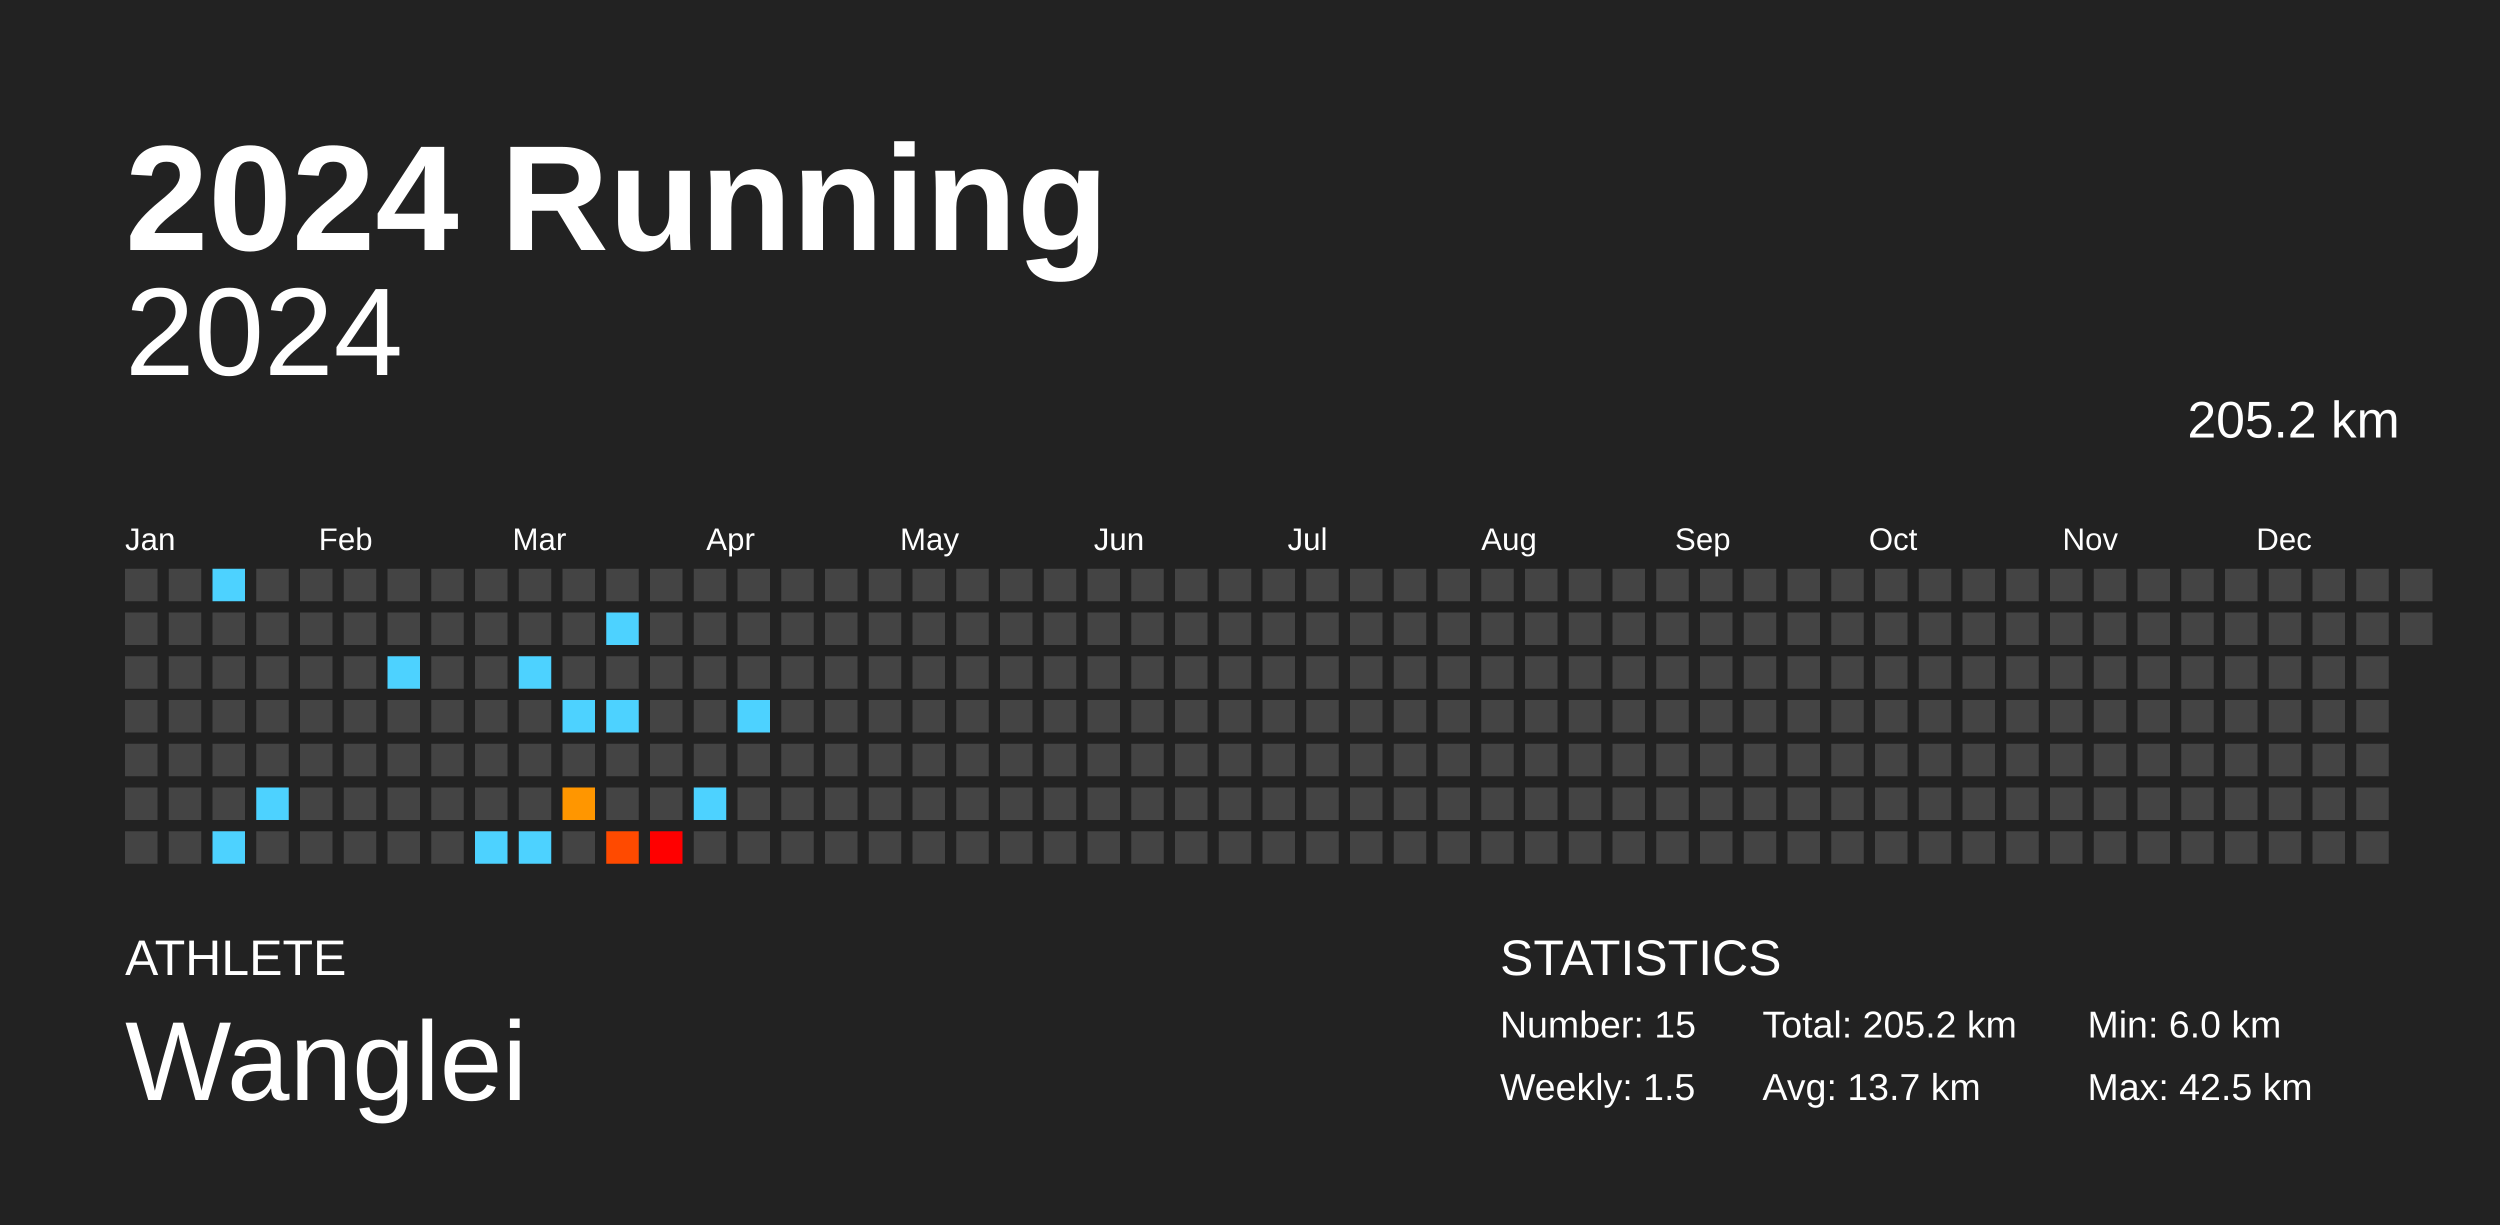
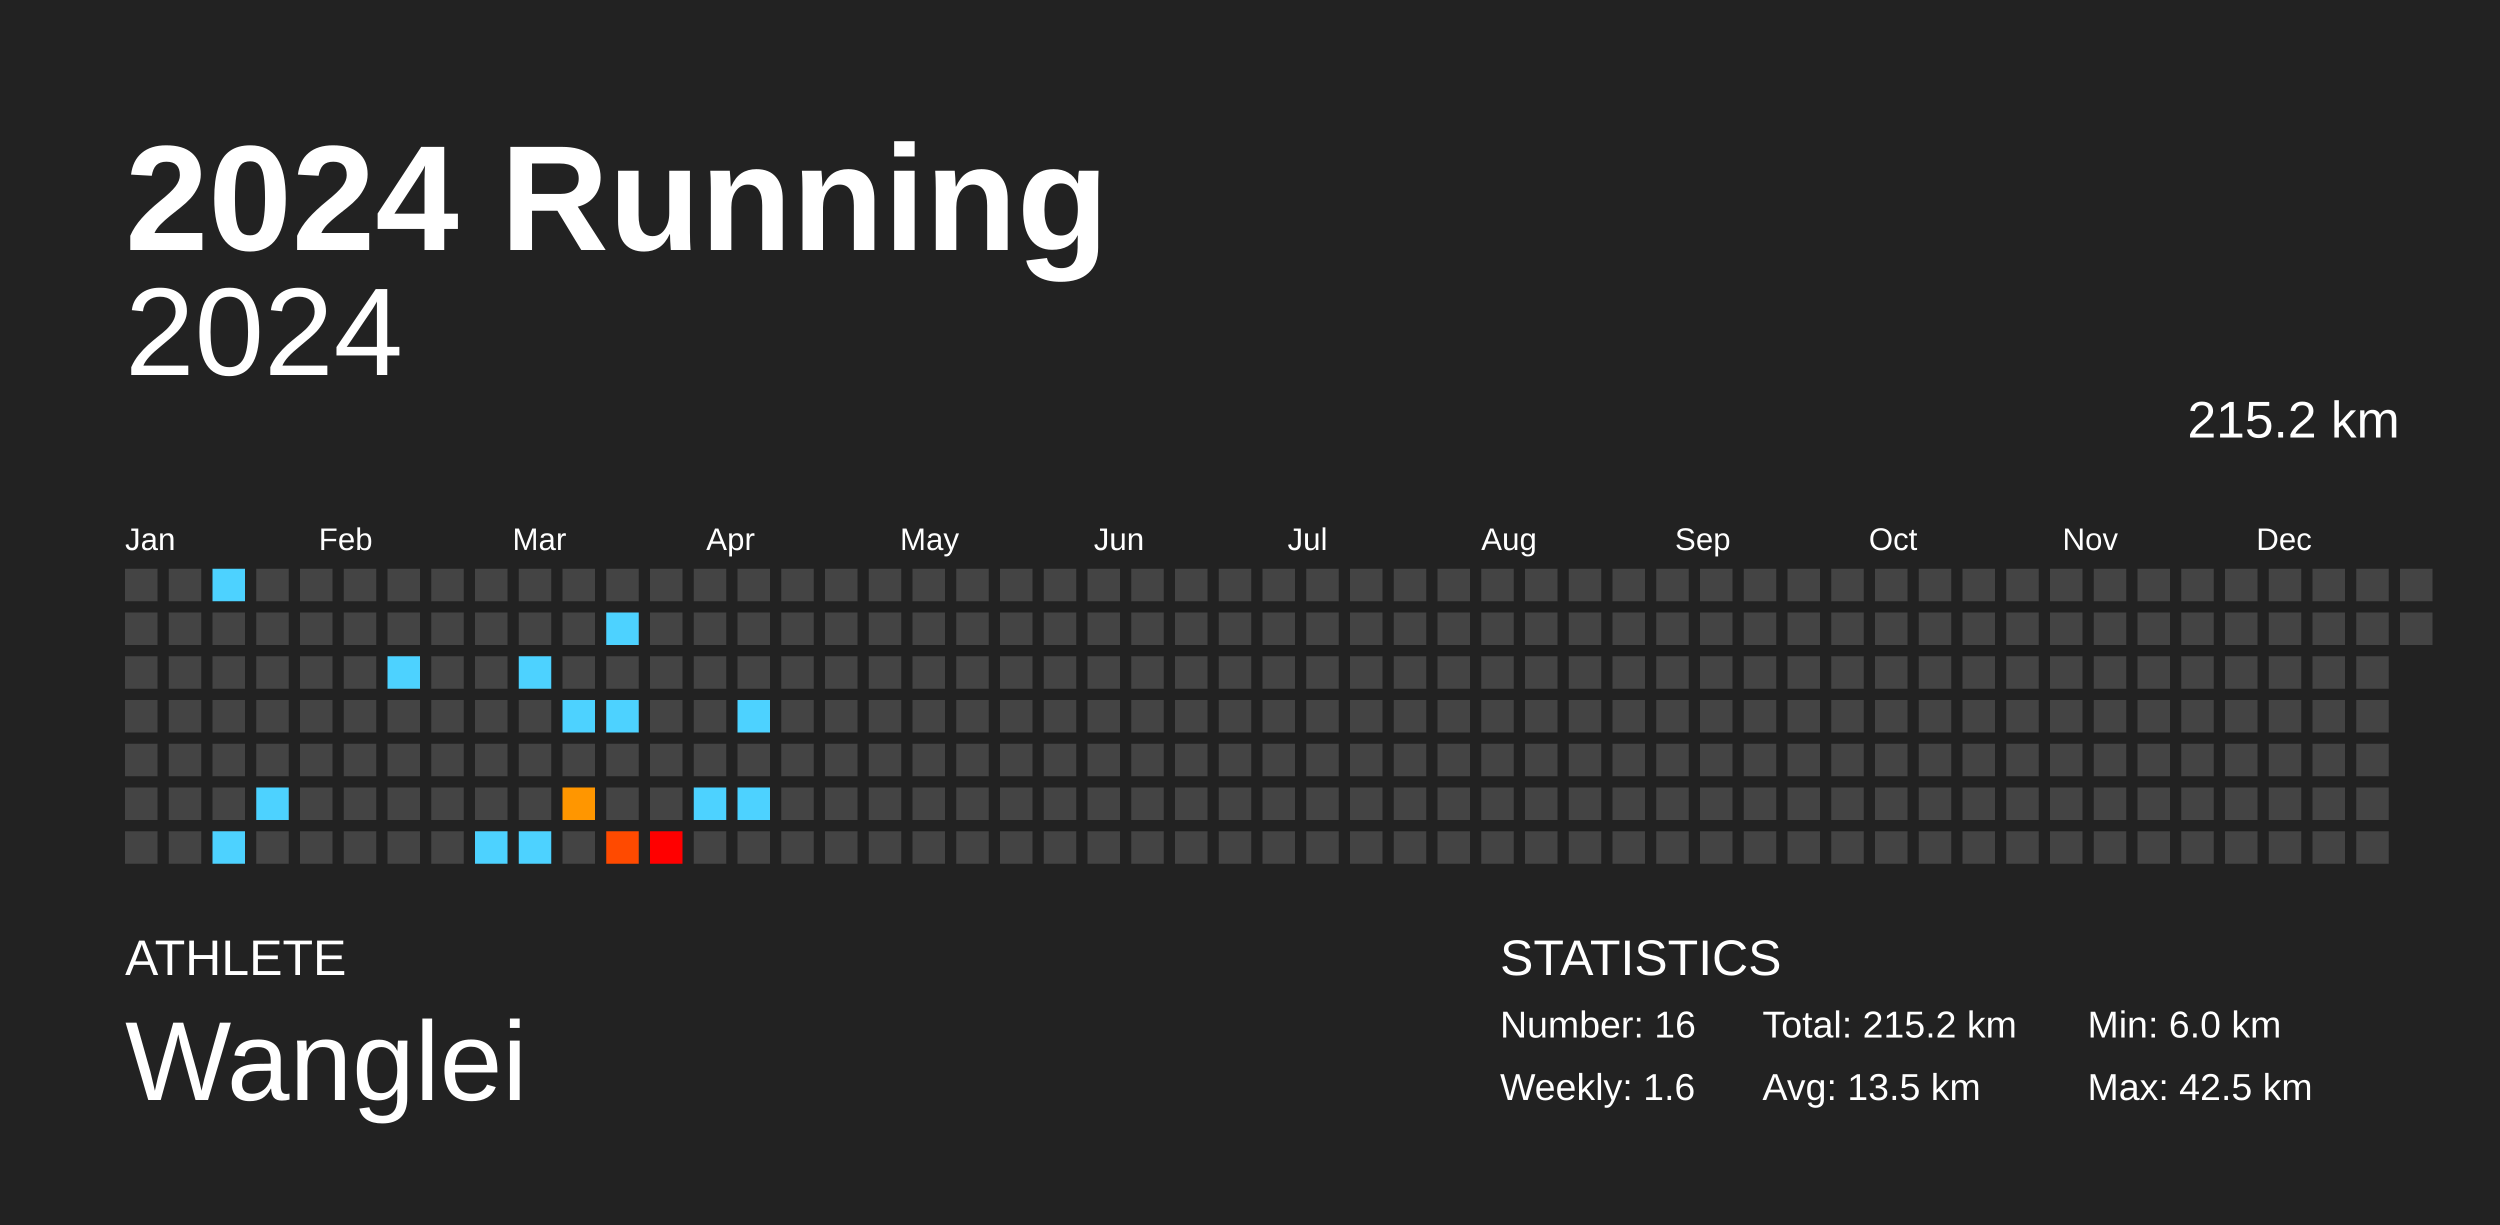
<svg xmlns="http://www.w3.org/2000/svg" baseProfile="full" height="98mm" version="1.1" viewBox="0,0,200,98" width="200mm">
  <defs />
  <rect fill="#222222" height="98" width="200" x="0" y="0" />
  <text fill="#FFFFFF" style="font-size:12px; font-family:Arial; font-weight:bold;" x="10" y="20">2024 Running</text>
  <text fill="#FFFFFF" style="font-size:4px; font-family:Arial" x="10" y="78">ATHLETE</text>
  <text fill="#FFFFFF" style="font-size:9px; font-family:Arial" x="10" y="88">Wanglei</text>
  <text fill="#FFFFFF" style="font-size:4px; font-family:Arial" x="120" y="78">STATISTICS</text>
-   <text fill="#FFFFFF" style="font-size:3px; font-family:Arial" x="120" y="83">Number: 15</text>
-   <text fill="#FFFFFF" style="font-size:3px; font-family:Arial" x="120" y="88">Weekly: 1.5</text>
-   <text fill="#FFFFFF" style="font-size:3px; font-family:Arial" x="141" y="83">Total: 205.2 km</text>
-   <text fill="#FFFFFF" style="font-size:3px; font-family:Arial" x="141" y="88">Avg: 13.7 km</text>
+   <text fill="#FFFFFF" style="font-size:3px; font-family:Arial" x="120" y="83">Number: 16</text>
+   <text fill="#FFFFFF" style="font-size:3px; font-family:Arial" x="120" y="88">Weekly: 1.6</text>
+   <text fill="#FFFFFF" style="font-size:3px; font-family:Arial" x="141" y="83">Total: 215.2 km</text>
+   <text fill="#FFFFFF" style="font-size:3px; font-family:Arial" x="141" y="88">Avg: 13.5 km</text>
  <text fill="#FFFFFF" style="font-size:3px; font-family:Arial" x="167" y="83">Min: 6.0 km</text>
  <text fill="#FFFFFF" style="font-size:3px; font-family:Arial" x="167" y="88">Max: 42.5 km</text>
  <text alignment-baseline="hanging" fill="#FFFFFF" style="font-size:10.0px; font-family:Arial;" x="10" y="30">2024</text>
-   <text alignment-baseline="hanging" fill="#FFFFFF" style="font-size:4.125px; font-family:Arial;" x="175" y="35">205.2 km</text>
+   <text alignment-baseline="hanging" fill="#FFFFFF" style="font-size:4.125px; font-family:Arial;" x="175" y="35">215.2 km</text>
  <text fill="#FFFFFF" style="font-size:2.5px; font-family:Arial" x="10.0" y="44">Jan</text>
  <text fill="#FFFFFF" style="font-size:2.5px; font-family:Arial" x="25.5" y="44">Feb</text>
  <text fill="#FFFFFF" style="font-size:2.5px; font-family:Arial" x="41.0" y="44">Mar</text>
  <text fill="#FFFFFF" style="font-size:2.5px; font-family:Arial" x="56.5" y="44">Apr</text>
  <text fill="#FFFFFF" style="font-size:2.5px; font-family:Arial" x="72.0" y="44">May</text>
  <text fill="#FFFFFF" style="font-size:2.5px; font-family:Arial" x="87.5" y="44">Jun</text>
  <text fill="#FFFFFF" style="font-size:2.5px; font-family:Arial" x="103.0" y="44">Jul</text>
  <text fill="#FFFFFF" style="font-size:2.5px; font-family:Arial" x="118.5" y="44">Aug</text>
  <text fill="#FFFFFF" style="font-size:2.5px; font-family:Arial" x="134.0" y="44">Sep</text>
  <text fill="#FFFFFF" style="font-size:2.5px; font-family:Arial" x="149.5" y="44">Oct</text>
  <text fill="#FFFFFF" style="font-size:2.5px; font-family:Arial" x="165.0" y="44">Nov</text>
  <text fill="#FFFFFF" style="font-size:2.5px; font-family:Arial" x="180.5" y="44">Dec</text>
  <rect fill="#444444" height="2.6" width="2.6" x="10.0" y="45.5" />
  <rect fill="#444444" height="2.6" width="2.6" x="10.0" y="49.0" />
  <rect fill="#444444" height="2.6" width="2.6" x="10.0" y="52.5" />
  <rect fill="#444444" height="2.6" width="2.6" x="10.0" y="56.0" />
  <rect fill="#444444" height="2.6" width="2.6" x="10.0" y="59.5" />
  <rect fill="#444444" height="2.6" width="2.6" x="10.0" y="63.0" />
  <rect fill="#444444" height="2.6" width="2.6" x="10.0" y="66.5" />
  <rect fill="#444444" height="2.6" width="2.6" x="13.5" y="45.5" />
  <rect fill="#444444" height="2.6" width="2.6" x="13.5" y="49.0" />
  <rect fill="#444444" height="2.6" width="2.6" x="13.5" y="52.5" />
  <rect fill="#444444" height="2.6" width="2.6" x="13.5" y="56.0" />
  <rect fill="#444444" height="2.6" width="2.6" x="13.5" y="59.5" />
  <rect fill="#444444" height="2.6" width="2.6" x="13.5" y="63.0" />
  <rect fill="#444444" height="2.6" width="2.6" x="13.5" y="66.5" />
  <rect fill="#4dd2ff" height="2.6" width="2.6" x="17.0" y="45.5" />
  <rect fill="#444444" height="2.6" width="2.6" x="17.0" y="49.0" />
  <rect fill="#444444" height="2.6" width="2.6" x="17.0" y="52.5" />
  <rect fill="#444444" height="2.6" width="2.6" x="17.0" y="56.0" />
  <rect fill="#444444" height="2.6" width="2.6" x="17.0" y="59.5" />
  <rect fill="#444444" height="2.6" width="2.6" x="17.0" y="63.0" />
  <rect fill="#4dd2ff" height="2.6" width="2.6" x="17.0" y="66.5" />
  <rect fill="#444444" height="2.6" width="2.6" x="20.5" y="45.5" />
  <rect fill="#444444" height="2.6" width="2.6" x="20.5" y="49.0" />
  <rect fill="#444444" height="2.6" width="2.6" x="20.5" y="52.5" />
  <rect fill="#444444" height="2.6" width="2.6" x="20.5" y="56.0" />
  <rect fill="#444444" height="2.6" width="2.6" x="20.5" y="59.5" />
  <rect fill="#4dd2ff" height="2.6" width="2.6" x="20.5" y="63.0" />
  <rect fill="#444444" height="2.6" width="2.6" x="20.5" y="66.5" />
  <rect fill="#444444" height="2.6" width="2.6" x="24.0" y="45.5" />
  <rect fill="#444444" height="2.6" width="2.6" x="24.0" y="49.0" />
  <rect fill="#444444" height="2.6" width="2.6" x="24.0" y="52.5" />
  <rect fill="#444444" height="2.6" width="2.6" x="24.0" y="56.0" />
  <rect fill="#444444" height="2.6" width="2.6" x="24.0" y="59.5" />
  <rect fill="#444444" height="2.6" width="2.6" x="24.0" y="63.0" />
  <rect fill="#444444" height="2.6" width="2.6" x="24.0" y="66.5" />
  <rect fill="#444444" height="2.6" width="2.6" x="27.5" y="45.5" />
  <rect fill="#444444" height="2.6" width="2.6" x="27.5" y="49.0" />
  <rect fill="#444444" height="2.6" width="2.6" x="27.5" y="52.5" />
  <rect fill="#444444" height="2.6" width="2.6" x="27.5" y="56.0" />
  <rect fill="#444444" height="2.6" width="2.6" x="27.5" y="59.5" />
  <rect fill="#444444" height="2.6" width="2.6" x="27.5" y="63.0" />
  <rect fill="#444444" height="2.6" width="2.6" x="27.5" y="66.5" />
  <rect fill="#444444" height="2.6" width="2.6" x="31.0" y="45.5" />
  <rect fill="#444444" height="2.6" width="2.6" x="31.0" y="49.0" />
  <rect fill="#4dd2ff" height="2.6" width="2.6" x="31.0" y="52.5" />
  <rect fill="#444444" height="2.6" width="2.6" x="31.0" y="56.0" />
  <rect fill="#444444" height="2.6" width="2.6" x="31.0" y="59.5" />
  <rect fill="#444444" height="2.6" width="2.6" x="31.0" y="63.0" />
  <rect fill="#444444" height="2.6" width="2.6" x="31.0" y="66.5" />
  <rect fill="#444444" height="2.6" width="2.6" x="34.5" y="45.5" />
  <rect fill="#444444" height="2.6" width="2.6" x="34.5" y="49.0" />
  <rect fill="#444444" height="2.6" width="2.6" x="34.5" y="52.5" />
  <rect fill="#444444" height="2.6" width="2.6" x="34.5" y="56.0" />
  <rect fill="#444444" height="2.6" width="2.6" x="34.5" y="59.5" />
  <rect fill="#444444" height="2.6" width="2.6" x="34.5" y="63.0" />
  <rect fill="#444444" height="2.6" width="2.6" x="34.5" y="66.5" />
  <rect fill="#444444" height="2.6" width="2.6" x="38.0" y="45.5" />
  <rect fill="#444444" height="2.6" width="2.6" x="38.0" y="49.0" />
  <rect fill="#444444" height="2.6" width="2.6" x="38.0" y="52.5" />
  <rect fill="#444444" height="2.6" width="2.6" x="38.0" y="56.0" />
  <rect fill="#444444" height="2.6" width="2.6" x="38.0" y="59.5" />
  <rect fill="#444444" height="2.6" width="2.6" x="38.0" y="63.0" />
  <rect fill="#4dd2ff" height="2.6" width="2.6" x="38.0" y="66.5" />
  <rect fill="#444444" height="2.6" width="2.6" x="41.5" y="45.5" />
  <rect fill="#444444" height="2.6" width="2.6" x="41.5" y="49.0" />
  <rect fill="#4dd2ff" height="2.6" width="2.6" x="41.5" y="52.5" />
  <rect fill="#444444" height="2.6" width="2.6" x="41.5" y="56.0" />
  <rect fill="#444444" height="2.6" width="2.6" x="41.5" y="59.5" />
  <rect fill="#444444" height="2.6" width="2.6" x="41.5" y="63.0" />
  <rect fill="#4dd2ff" height="2.6" width="2.6" x="41.5" y="66.5" />
  <rect fill="#444444" height="2.6" width="2.6" x="45.0" y="45.5" />
  <rect fill="#444444" height="2.6" width="2.6" x="45.0" y="49.0" />
  <rect fill="#444444" height="2.6" width="2.6" x="45.0" y="52.5" />
  <rect fill="#4dd2ff" height="2.6" width="2.6" x="45.0" y="56.0" />
  <rect fill="#444444" height="2.6" width="2.6" x="45.0" y="59.5" />
  <rect fill="#ff9600" height="2.6" width="2.6" x="45.0" y="63.0" />
  <rect fill="#444444" height="2.6" width="2.6" x="45.0" y="66.5" />
  <rect fill="#444444" height="2.6" width="2.6" x="48.5" y="45.5" />
  <rect fill="#4dd2ff" height="2.6" width="2.6" x="48.5" y="49.0" />
  <rect fill="#444444" height="2.6" width="2.6" x="48.5" y="52.5" />
  <rect fill="#4dd2ff" height="2.6" width="2.6" x="48.5" y="56.0" />
  <rect fill="#444444" height="2.6" width="2.6" x="48.5" y="59.5" />
  <rect fill="#444444" height="2.6" width="2.6" x="48.5" y="63.0" />
  <rect fill="#ff4a00" height="2.6" width="2.6" x="48.5" y="66.5" />
  <rect fill="#444444" height="2.6" width="2.6" x="52.0" y="45.5" />
  <rect fill="#444444" height="2.6" width="2.6" x="52.0" y="49.0" />
  <rect fill="#444444" height="2.6" width="2.6" x="52.0" y="52.5" />
  <rect fill="#444444" height="2.6" width="2.6" x="52.0" y="56.0" />
  <rect fill="#444444" height="2.6" width="2.6" x="52.0" y="59.5" />
  <rect fill="#444444" height="2.6" width="2.6" x="52.0" y="63.0" />
  <rect fill="red" height="2.6" width="2.6" x="52.0" y="66.5" />
  <rect fill="#444444" height="2.6" width="2.6" x="55.5" y="45.5" />
  <rect fill="#444444" height="2.6" width="2.6" x="55.5" y="49.0" />
  <rect fill="#444444" height="2.6" width="2.6" x="55.5" y="52.5" />
  <rect fill="#444444" height="2.6" width="2.6" x="55.5" y="56.0" />
  <rect fill="#444444" height="2.6" width="2.6" x="55.5" y="59.5" />
  <rect fill="#4dd2ff" height="2.6" width="2.6" x="55.5" y="63.0" />
  <rect fill="#444444" height="2.6" width="2.6" x="55.5" y="66.5" />
  <rect fill="#444444" height="2.6" width="2.6" x="59.0" y="45.5" />
  <rect fill="#444444" height="2.6" width="2.6" x="59.0" y="49.0" />
  <rect fill="#444444" height="2.6" width="2.6" x="59.0" y="52.5" />
  <rect fill="#4dd2ff" height="2.6" width="2.6" x="59.0" y="56.0" />
  <rect fill="#444444" height="2.6" width="2.6" x="59.0" y="59.5" />
-   <rect fill="#444444" height="2.6" width="2.6" x="59.0" y="63.0" />
+   <rect fill="#4dd2ff" height="2.6" width="2.6" x="59.0" y="63.0" />
  <rect fill="#444444" height="2.6" width="2.6" x="59.0" y="66.5" />
  <rect fill="#444444" height="2.6" width="2.6" x="62.5" y="45.5" />
  <rect fill="#444444" height="2.6" width="2.6" x="62.5" y="49.0" />
  <rect fill="#444444" height="2.6" width="2.6" x="62.5" y="52.5" />
  <rect fill="#444444" height="2.6" width="2.6" x="62.5" y="56.0" />
  <rect fill="#444444" height="2.6" width="2.6" x="62.5" y="59.5" />
  <rect fill="#444444" height="2.6" width="2.6" x="62.5" y="63.0" />
  <rect fill="#444444" height="2.6" width="2.6" x="62.5" y="66.5" />
  <rect fill="#444444" height="2.6" width="2.6" x="66.0" y="45.5" />
  <rect fill="#444444" height="2.6" width="2.6" x="66.0" y="49.0" />
  <rect fill="#444444" height="2.6" width="2.6" x="66.0" y="52.5" />
  <rect fill="#444444" height="2.6" width="2.6" x="66.0" y="56.0" />
  <rect fill="#444444" height="2.6" width="2.6" x="66.0" y="59.5" />
  <rect fill="#444444" height="2.6" width="2.6" x="66.0" y="63.0" />
  <rect fill="#444444" height="2.6" width="2.6" x="66.0" y="66.5" />
  <rect fill="#444444" height="2.6" width="2.6" x="69.5" y="45.5" />
  <rect fill="#444444" height="2.6" width="2.6" x="69.5" y="49.0" />
  <rect fill="#444444" height="2.6" width="2.6" x="69.5" y="52.5" />
  <rect fill="#444444" height="2.6" width="2.6" x="69.5" y="56.0" />
  <rect fill="#444444" height="2.6" width="2.6" x="69.5" y="59.5" />
  <rect fill="#444444" height="2.6" width="2.6" x="69.5" y="63.0" />
  <rect fill="#444444" height="2.6" width="2.6" x="69.5" y="66.5" />
  <rect fill="#444444" height="2.6" width="2.6" x="73.0" y="45.5" />
  <rect fill="#444444" height="2.6" width="2.6" x="73.0" y="49.0" />
  <rect fill="#444444" height="2.6" width="2.6" x="73.0" y="52.5" />
  <rect fill="#444444" height="2.6" width="2.6" x="73.0" y="56.0" />
  <rect fill="#444444" height="2.6" width="2.6" x="73.0" y="59.5" />
  <rect fill="#444444" height="2.6" width="2.6" x="73.0" y="63.0" />
  <rect fill="#444444" height="2.6" width="2.6" x="73.0" y="66.5" />
  <rect fill="#444444" height="2.6" width="2.6" x="76.5" y="45.5" />
  <rect fill="#444444" height="2.6" width="2.6" x="76.5" y="49.0" />
  <rect fill="#444444" height="2.6" width="2.6" x="76.5" y="52.5" />
  <rect fill="#444444" height="2.6" width="2.6" x="76.5" y="56.0" />
  <rect fill="#444444" height="2.6" width="2.6" x="76.5" y="59.5" />
  <rect fill="#444444" height="2.6" width="2.6" x="76.5" y="63.0" />
  <rect fill="#444444" height="2.6" width="2.6" x="76.5" y="66.5" />
  <rect fill="#444444" height="2.6" width="2.6" x="80.0" y="45.5" />
  <rect fill="#444444" height="2.6" width="2.6" x="80.0" y="49.0" />
  <rect fill="#444444" height="2.6" width="2.6" x="80.0" y="52.5" />
  <rect fill="#444444" height="2.6" width="2.6" x="80.0" y="56.0" />
  <rect fill="#444444" height="2.6" width="2.6" x="80.0" y="59.5" />
  <rect fill="#444444" height="2.6" width="2.6" x="80.0" y="63.0" />
  <rect fill="#444444" height="2.6" width="2.6" x="80.0" y="66.5" />
  <rect fill="#444444" height="2.6" width="2.6" x="83.5" y="45.5" />
  <rect fill="#444444" height="2.6" width="2.6" x="83.5" y="49.0" />
  <rect fill="#444444" height="2.6" width="2.6" x="83.5" y="52.5" />
  <rect fill="#444444" height="2.6" width="2.6" x="83.5" y="56.0" />
  <rect fill="#444444" height="2.6" width="2.6" x="83.5" y="59.5" />
  <rect fill="#444444" height="2.6" width="2.6" x="83.5" y="63.0" />
  <rect fill="#444444" height="2.6" width="2.6" x="83.5" y="66.5" />
  <rect fill="#444444" height="2.6" width="2.6" x="87.0" y="45.5" />
  <rect fill="#444444" height="2.6" width="2.6" x="87.0" y="49.0" />
  <rect fill="#444444" height="2.6" width="2.6" x="87.0" y="52.5" />
  <rect fill="#444444" height="2.6" width="2.6" x="87.0" y="56.0" />
  <rect fill="#444444" height="2.6" width="2.6" x="87.0" y="59.5" />
  <rect fill="#444444" height="2.6" width="2.6" x="87.0" y="63.0" />
  <rect fill="#444444" height="2.6" width="2.6" x="87.0" y="66.5" />
  <rect fill="#444444" height="2.6" width="2.6" x="90.5" y="45.5" />
  <rect fill="#444444" height="2.6" width="2.6" x="90.5" y="49.0" />
  <rect fill="#444444" height="2.6" width="2.6" x="90.5" y="52.5" />
  <rect fill="#444444" height="2.6" width="2.6" x="90.5" y="56.0" />
  <rect fill="#444444" height="2.6" width="2.6" x="90.5" y="59.5" />
  <rect fill="#444444" height="2.6" width="2.6" x="90.5" y="63.0" />
  <rect fill="#444444" height="2.6" width="2.6" x="90.5" y="66.5" />
  <rect fill="#444444" height="2.6" width="2.6" x="94.0" y="45.5" />
  <rect fill="#444444" height="2.6" width="2.6" x="94.0" y="49.0" />
  <rect fill="#444444" height="2.6" width="2.6" x="94.0" y="52.5" />
  <rect fill="#444444" height="2.6" width="2.6" x="94.0" y="56.0" />
  <rect fill="#444444" height="2.6" width="2.6" x="94.0" y="59.5" />
  <rect fill="#444444" height="2.6" width="2.6" x="94.0" y="63.0" />
  <rect fill="#444444" height="2.6" width="2.6" x="94.0" y="66.5" />
  <rect fill="#444444" height="2.6" width="2.6" x="97.5" y="45.5" />
  <rect fill="#444444" height="2.6" width="2.6" x="97.5" y="49.0" />
  <rect fill="#444444" height="2.6" width="2.6" x="97.5" y="52.5" />
  <rect fill="#444444" height="2.6" width="2.6" x="97.5" y="56.0" />
  <rect fill="#444444" height="2.6" width="2.6" x="97.5" y="59.5" />
  <rect fill="#444444" height="2.6" width="2.6" x="97.5" y="63.0" />
  <rect fill="#444444" height="2.6" width="2.6" x="97.5" y="66.5" />
  <rect fill="#444444" height="2.6" width="2.6" x="101.0" y="45.5" />
  <rect fill="#444444" height="2.6" width="2.6" x="101.0" y="49.0" />
  <rect fill="#444444" height="2.6" width="2.6" x="101.0" y="52.5" />
  <rect fill="#444444" height="2.6" width="2.6" x="101.0" y="56.0" />
  <rect fill="#444444" height="2.6" width="2.6" x="101.0" y="59.5" />
  <rect fill="#444444" height="2.6" width="2.6" x="101.0" y="63.0" />
  <rect fill="#444444" height="2.6" width="2.6" x="101.0" y="66.5" />
  <rect fill="#444444" height="2.6" width="2.6" x="104.5" y="45.5" />
  <rect fill="#444444" height="2.6" width="2.6" x="104.5" y="49.0" />
  <rect fill="#444444" height="2.6" width="2.6" x="104.5" y="52.5" />
  <rect fill="#444444" height="2.6" width="2.6" x="104.5" y="56.0" />
  <rect fill="#444444" height="2.6" width="2.6" x="104.5" y="59.5" />
  <rect fill="#444444" height="2.6" width="2.6" x="104.5" y="63.0" />
  <rect fill="#444444" height="2.6" width="2.6" x="104.5" y="66.5" />
  <rect fill="#444444" height="2.6" width="2.6" x="108.0" y="45.5" />
  <rect fill="#444444" height="2.6" width="2.6" x="108.0" y="49.0" />
  <rect fill="#444444" height="2.6" width="2.6" x="108.0" y="52.5" />
  <rect fill="#444444" height="2.6" width="2.6" x="108.0" y="56.0" />
  <rect fill="#444444" height="2.6" width="2.6" x="108.0" y="59.5" />
  <rect fill="#444444" height="2.6" width="2.6" x="108.0" y="63.0" />
  <rect fill="#444444" height="2.6" width="2.6" x="108.0" y="66.5" />
  <rect fill="#444444" height="2.6" width="2.6" x="111.5" y="45.5" />
  <rect fill="#444444" height="2.6" width="2.6" x="111.5" y="49.0" />
  <rect fill="#444444" height="2.6" width="2.6" x="111.5" y="52.5" />
  <rect fill="#444444" height="2.6" width="2.6" x="111.5" y="56.0" />
  <rect fill="#444444" height="2.6" width="2.6" x="111.5" y="59.5" />
  <rect fill="#444444" height="2.6" width="2.6" x="111.5" y="63.0" />
  <rect fill="#444444" height="2.6" width="2.6" x="111.5" y="66.5" />
  <rect fill="#444444" height="2.6" width="2.6" x="115.0" y="45.5" />
  <rect fill="#444444" height="2.6" width="2.6" x="115.0" y="49.0" />
  <rect fill="#444444" height="2.6" width="2.6" x="115.0" y="52.5" />
  <rect fill="#444444" height="2.6" width="2.6" x="115.0" y="56.0" />
  <rect fill="#444444" height="2.6" width="2.6" x="115.0" y="59.5" />
  <rect fill="#444444" height="2.6" width="2.6" x="115.0" y="63.0" />
  <rect fill="#444444" height="2.6" width="2.6" x="115.0" y="66.5" />
  <rect fill="#444444" height="2.6" width="2.6" x="118.5" y="45.5" />
  <rect fill="#444444" height="2.6" width="2.6" x="118.5" y="49.0" />
  <rect fill="#444444" height="2.6" width="2.6" x="118.5" y="52.5" />
  <rect fill="#444444" height="2.6" width="2.6" x="118.5" y="56.0" />
  <rect fill="#444444" height="2.6" width="2.6" x="118.5" y="59.5" />
  <rect fill="#444444" height="2.6" width="2.6" x="118.5" y="63.0" />
  <rect fill="#444444" height="2.6" width="2.6" x="118.5" y="66.5" />
  <rect fill="#444444" height="2.6" width="2.6" x="122.0" y="45.5" />
  <rect fill="#444444" height="2.6" width="2.6" x="122.0" y="49.0" />
  <rect fill="#444444" height="2.6" width="2.6" x="122.0" y="52.5" />
  <rect fill="#444444" height="2.6" width="2.6" x="122.0" y="56.0" />
  <rect fill="#444444" height="2.6" width="2.6" x="122.0" y="59.5" />
  <rect fill="#444444" height="2.6" width="2.6" x="122.0" y="63.0" />
  <rect fill="#444444" height="2.6" width="2.6" x="122.0" y="66.5" />
  <rect fill="#444444" height="2.6" width="2.6" x="125.5" y="45.5" />
  <rect fill="#444444" height="2.6" width="2.6" x="125.5" y="49.0" />
  <rect fill="#444444" height="2.6" width="2.6" x="125.5" y="52.5" />
  <rect fill="#444444" height="2.6" width="2.6" x="125.5" y="56.0" />
  <rect fill="#444444" height="2.6" width="2.6" x="125.5" y="59.5" />
  <rect fill="#444444" height="2.6" width="2.6" x="125.5" y="63.0" />
  <rect fill="#444444" height="2.6" width="2.6" x="125.5" y="66.5" />
  <rect fill="#444444" height="2.6" width="2.6" x="129.0" y="45.5" />
  <rect fill="#444444" height="2.6" width="2.6" x="129.0" y="49.0" />
  <rect fill="#444444" height="2.6" width="2.6" x="129.0" y="52.5" />
  <rect fill="#444444" height="2.6" width="2.6" x="129.0" y="56.0" />
  <rect fill="#444444" height="2.6" width="2.6" x="129.0" y="59.5" />
  <rect fill="#444444" height="2.6" width="2.6" x="129.0" y="63.0" />
  <rect fill="#444444" height="2.6" width="2.6" x="129.0" y="66.5" />
  <rect fill="#444444" height="2.6" width="2.6" x="132.5" y="45.5" />
  <rect fill="#444444" height="2.6" width="2.6" x="132.5" y="49.0" />
  <rect fill="#444444" height="2.6" width="2.6" x="132.5" y="52.5" />
  <rect fill="#444444" height="2.6" width="2.6" x="132.5" y="56.0" />
  <rect fill="#444444" height="2.6" width="2.6" x="132.5" y="59.5" />
  <rect fill="#444444" height="2.6" width="2.6" x="132.5" y="63.0" />
  <rect fill="#444444" height="2.6" width="2.6" x="132.5" y="66.5" />
  <rect fill="#444444" height="2.6" width="2.6" x="136.0" y="45.5" />
  <rect fill="#444444" height="2.6" width="2.6" x="136.0" y="49.0" />
  <rect fill="#444444" height="2.6" width="2.6" x="136.0" y="52.5" />
  <rect fill="#444444" height="2.6" width="2.6" x="136.0" y="56.0" />
  <rect fill="#444444" height="2.6" width="2.6" x="136.0" y="59.5" />
  <rect fill="#444444" height="2.6" width="2.6" x="136.0" y="63.0" />
  <rect fill="#444444" height="2.6" width="2.6" x="136.0" y="66.5" />
  <rect fill="#444444" height="2.6" width="2.6" x="139.5" y="45.5" />
  <rect fill="#444444" height="2.6" width="2.6" x="139.5" y="49.0" />
  <rect fill="#444444" height="2.6" width="2.6" x="139.5" y="52.5" />
  <rect fill="#444444" height="2.6" width="2.6" x="139.5" y="56.0" />
  <rect fill="#444444" height="2.6" width="2.6" x="139.5" y="59.5" />
  <rect fill="#444444" height="2.6" width="2.6" x="139.5" y="63.0" />
  <rect fill="#444444" height="2.6" width="2.6" x="139.5" y="66.5" />
  <rect fill="#444444" height="2.6" width="2.6" x="143.0" y="45.5" />
  <rect fill="#444444" height="2.6" width="2.6" x="143.0" y="49.0" />
  <rect fill="#444444" height="2.6" width="2.6" x="143.0" y="52.5" />
  <rect fill="#444444" height="2.6" width="2.6" x="143.0" y="56.0" />
  <rect fill="#444444" height="2.6" width="2.6" x="143.0" y="59.5" />
  <rect fill="#444444" height="2.6" width="2.6" x="143.0" y="63.0" />
  <rect fill="#444444" height="2.6" width="2.6" x="143.0" y="66.5" />
  <rect fill="#444444" height="2.6" width="2.6" x="146.5" y="45.5" />
  <rect fill="#444444" height="2.6" width="2.6" x="146.5" y="49.0" />
  <rect fill="#444444" height="2.6" width="2.6" x="146.5" y="52.5" />
  <rect fill="#444444" height="2.6" width="2.6" x="146.5" y="56.0" />
  <rect fill="#444444" height="2.6" width="2.6" x="146.5" y="59.5" />
  <rect fill="#444444" height="2.6" width="2.6" x="146.5" y="63.0" />
  <rect fill="#444444" height="2.6" width="2.6" x="146.5" y="66.5" />
  <rect fill="#444444" height="2.6" width="2.6" x="150.0" y="45.5" />
  <rect fill="#444444" height="2.6" width="2.6" x="150.0" y="49.0" />
  <rect fill="#444444" height="2.6" width="2.6" x="150.0" y="52.5" />
  <rect fill="#444444" height="2.6" width="2.6" x="150.0" y="56.0" />
  <rect fill="#444444" height="2.6" width="2.6" x="150.0" y="59.5" />
  <rect fill="#444444" height="2.6" width="2.6" x="150.0" y="63.0" />
  <rect fill="#444444" height="2.6" width="2.6" x="150.0" y="66.5" />
  <rect fill="#444444" height="2.6" width="2.6" x="153.5" y="45.5" />
  <rect fill="#444444" height="2.6" width="2.6" x="153.5" y="49.0" />
  <rect fill="#444444" height="2.6" width="2.6" x="153.5" y="52.5" />
  <rect fill="#444444" height="2.6" width="2.6" x="153.5" y="56.0" />
  <rect fill="#444444" height="2.6" width="2.6" x="153.5" y="59.5" />
  <rect fill="#444444" height="2.6" width="2.6" x="153.5" y="63.0" />
  <rect fill="#444444" height="2.6" width="2.6" x="153.5" y="66.5" />
  <rect fill="#444444" height="2.6" width="2.6" x="157.0" y="45.5" />
  <rect fill="#444444" height="2.6" width="2.6" x="157.0" y="49.0" />
  <rect fill="#444444" height="2.6" width="2.6" x="157.0" y="52.5" />
  <rect fill="#444444" height="2.6" width="2.6" x="157.0" y="56.0" />
  <rect fill="#444444" height="2.6" width="2.6" x="157.0" y="59.5" />
  <rect fill="#444444" height="2.6" width="2.6" x="157.0" y="63.0" />
  <rect fill="#444444" height="2.6" width="2.6" x="157.0" y="66.5" />
  <rect fill="#444444" height="2.6" width="2.6" x="160.5" y="45.5" />
  <rect fill="#444444" height="2.6" width="2.6" x="160.5" y="49.0" />
  <rect fill="#444444" height="2.6" width="2.6" x="160.5" y="52.5" />
  <rect fill="#444444" height="2.6" width="2.6" x="160.5" y="56.0" />
  <rect fill="#444444" height="2.6" width="2.6" x="160.5" y="59.5" />
  <rect fill="#444444" height="2.6" width="2.6" x="160.5" y="63.0" />
  <rect fill="#444444" height="2.6" width="2.6" x="160.5" y="66.5" />
  <rect fill="#444444" height="2.6" width="2.6" x="164.0" y="45.5" />
  <rect fill="#444444" height="2.6" width="2.6" x="164.0" y="49.0" />
  <rect fill="#444444" height="2.6" width="2.6" x="164.0" y="52.5" />
  <rect fill="#444444" height="2.6" width="2.6" x="164.0" y="56.0" />
  <rect fill="#444444" height="2.6" width="2.6" x="164.0" y="59.5" />
  <rect fill="#444444" height="2.6" width="2.6" x="164.0" y="63.0" />
  <rect fill="#444444" height="2.6" width="2.6" x="164.0" y="66.5" />
  <rect fill="#444444" height="2.6" width="2.6" x="167.5" y="45.5" />
  <rect fill="#444444" height="2.6" width="2.6" x="167.5" y="49.0" />
  <rect fill="#444444" height="2.6" width="2.6" x="167.5" y="52.5" />
  <rect fill="#444444" height="2.6" width="2.6" x="167.5" y="56.0" />
  <rect fill="#444444" height="2.6" width="2.6" x="167.5" y="59.5" />
  <rect fill="#444444" height="2.6" width="2.6" x="167.5" y="63.0" />
  <rect fill="#444444" height="2.6" width="2.6" x="167.5" y="66.5" />
  <rect fill="#444444" height="2.6" width="2.6" x="171.0" y="45.5" />
  <rect fill="#444444" height="2.6" width="2.6" x="171.0" y="49.0" />
  <rect fill="#444444" height="2.6" width="2.6" x="171.0" y="52.5" />
  <rect fill="#444444" height="2.6" width="2.6" x="171.0" y="56.0" />
  <rect fill="#444444" height="2.6" width="2.6" x="171.0" y="59.5" />
  <rect fill="#444444" height="2.6" width="2.6" x="171.0" y="63.0" />
  <rect fill="#444444" height="2.6" width="2.6" x="171.0" y="66.5" />
  <rect fill="#444444" height="2.6" width="2.6" x="174.5" y="45.5" />
  <rect fill="#444444" height="2.6" width="2.6" x="174.5" y="49.0" />
  <rect fill="#444444" height="2.6" width="2.6" x="174.5" y="52.5" />
  <rect fill="#444444" height="2.6" width="2.6" x="174.5" y="56.0" />
  <rect fill="#444444" height="2.6" width="2.6" x="174.5" y="59.5" />
  <rect fill="#444444" height="2.6" width="2.6" x="174.5" y="63.0" />
  <rect fill="#444444" height="2.6" width="2.6" x="174.5" y="66.5" />
  <rect fill="#444444" height="2.6" width="2.6" x="178.0" y="45.5" />
  <rect fill="#444444" height="2.6" width="2.6" x="178.0" y="49.0" />
  <rect fill="#444444" height="2.6" width="2.6" x="178.0" y="52.5" />
  <rect fill="#444444" height="2.6" width="2.6" x="178.0" y="56.0" />
  <rect fill="#444444" height="2.6" width="2.6" x="178.0" y="59.5" />
  <rect fill="#444444" height="2.6" width="2.6" x="178.0" y="63.0" />
  <rect fill="#444444" height="2.6" width="2.6" x="178.0" y="66.5" />
  <rect fill="#444444" height="2.6" width="2.6" x="181.5" y="45.5" />
  <rect fill="#444444" height="2.6" width="2.6" x="181.5" y="49.0" />
  <rect fill="#444444" height="2.6" width="2.6" x="181.5" y="52.5" />
  <rect fill="#444444" height="2.6" width="2.6" x="181.5" y="56.0" />
  <rect fill="#444444" height="2.6" width="2.6" x="181.5" y="59.5" />
  <rect fill="#444444" height="2.6" width="2.6" x="181.5" y="63.0" />
  <rect fill="#444444" height="2.6" width="2.6" x="181.5" y="66.5" />
  <rect fill="#444444" height="2.6" width="2.6" x="185.0" y="45.5" />
  <rect fill="#444444" height="2.6" width="2.6" x="185.0" y="49.0" />
  <rect fill="#444444" height="2.6" width="2.6" x="185.0" y="52.5" />
  <rect fill="#444444" height="2.6" width="2.6" x="185.0" y="56.0" />
  <rect fill="#444444" height="2.6" width="2.6" x="185.0" y="59.5" />
  <rect fill="#444444" height="2.6" width="2.6" x="185.0" y="63.0" />
  <rect fill="#444444" height="2.6" width="2.6" x="185.0" y="66.5" />
  <rect fill="#444444" height="2.6" width="2.6" x="188.5" y="45.5" />
  <rect fill="#444444" height="2.6" width="2.6" x="188.5" y="49.0" />
  <rect fill="#444444" height="2.6" width="2.6" x="188.5" y="52.5" />
  <rect fill="#444444" height="2.6" width="2.6" x="188.5" y="56.0" />
  <rect fill="#444444" height="2.6" width="2.6" x="188.5" y="59.5" />
  <rect fill="#444444" height="2.6" width="2.6" x="188.5" y="63.0" />
  <rect fill="#444444" height="2.6" width="2.6" x="188.5" y="66.5" />
  <rect fill="#444444" height="2.6" width="2.6" x="192.0" y="45.5" />
  <rect fill="#444444" height="2.6" width="2.6" x="192.0" y="49.0" />
</svg>
